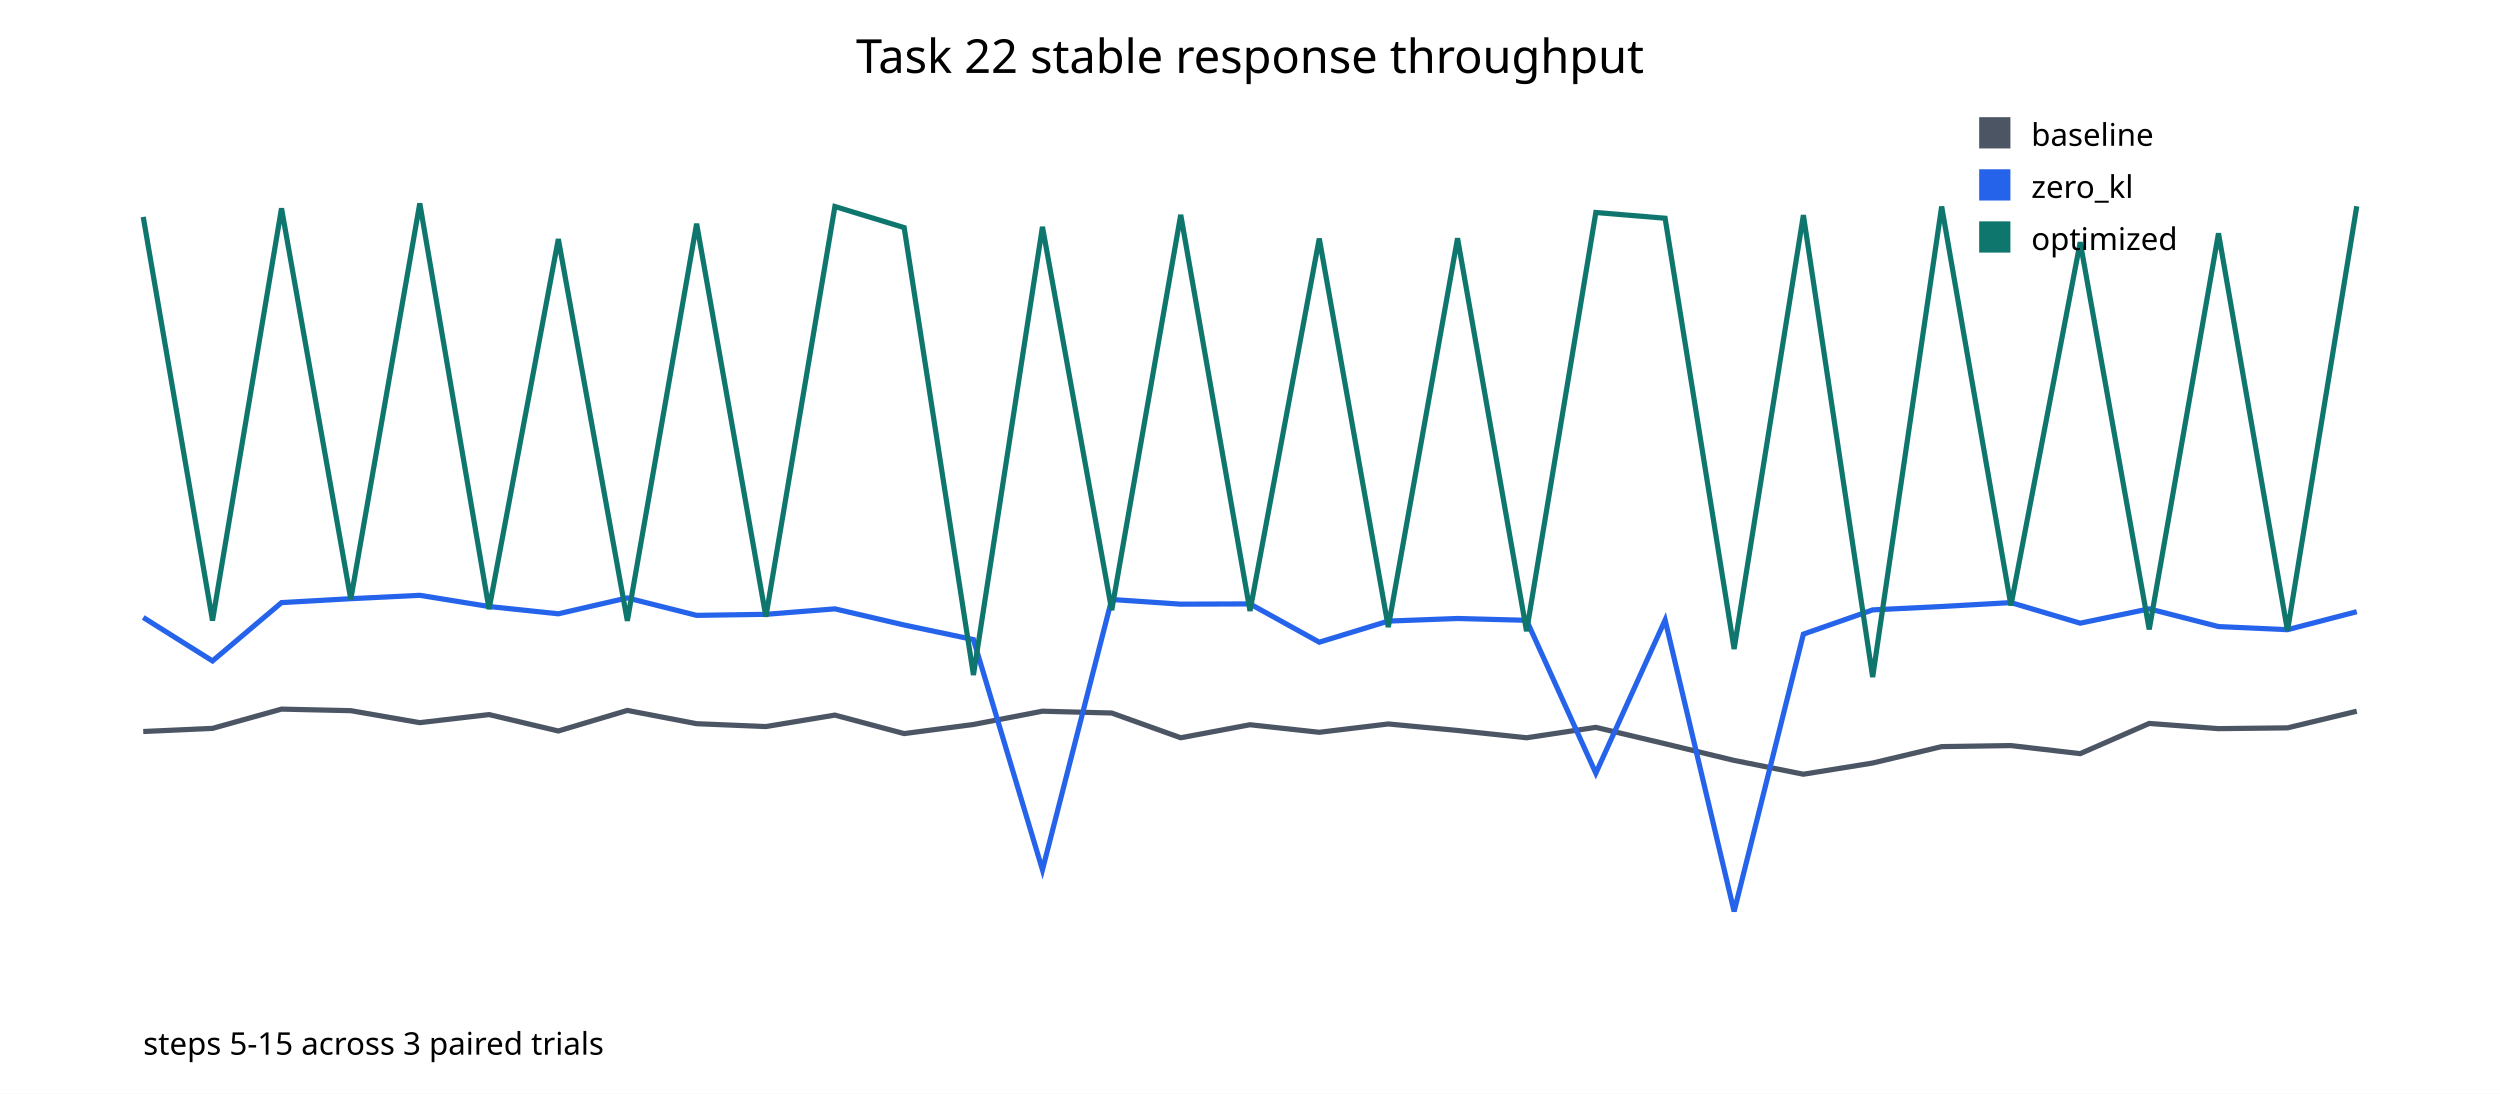
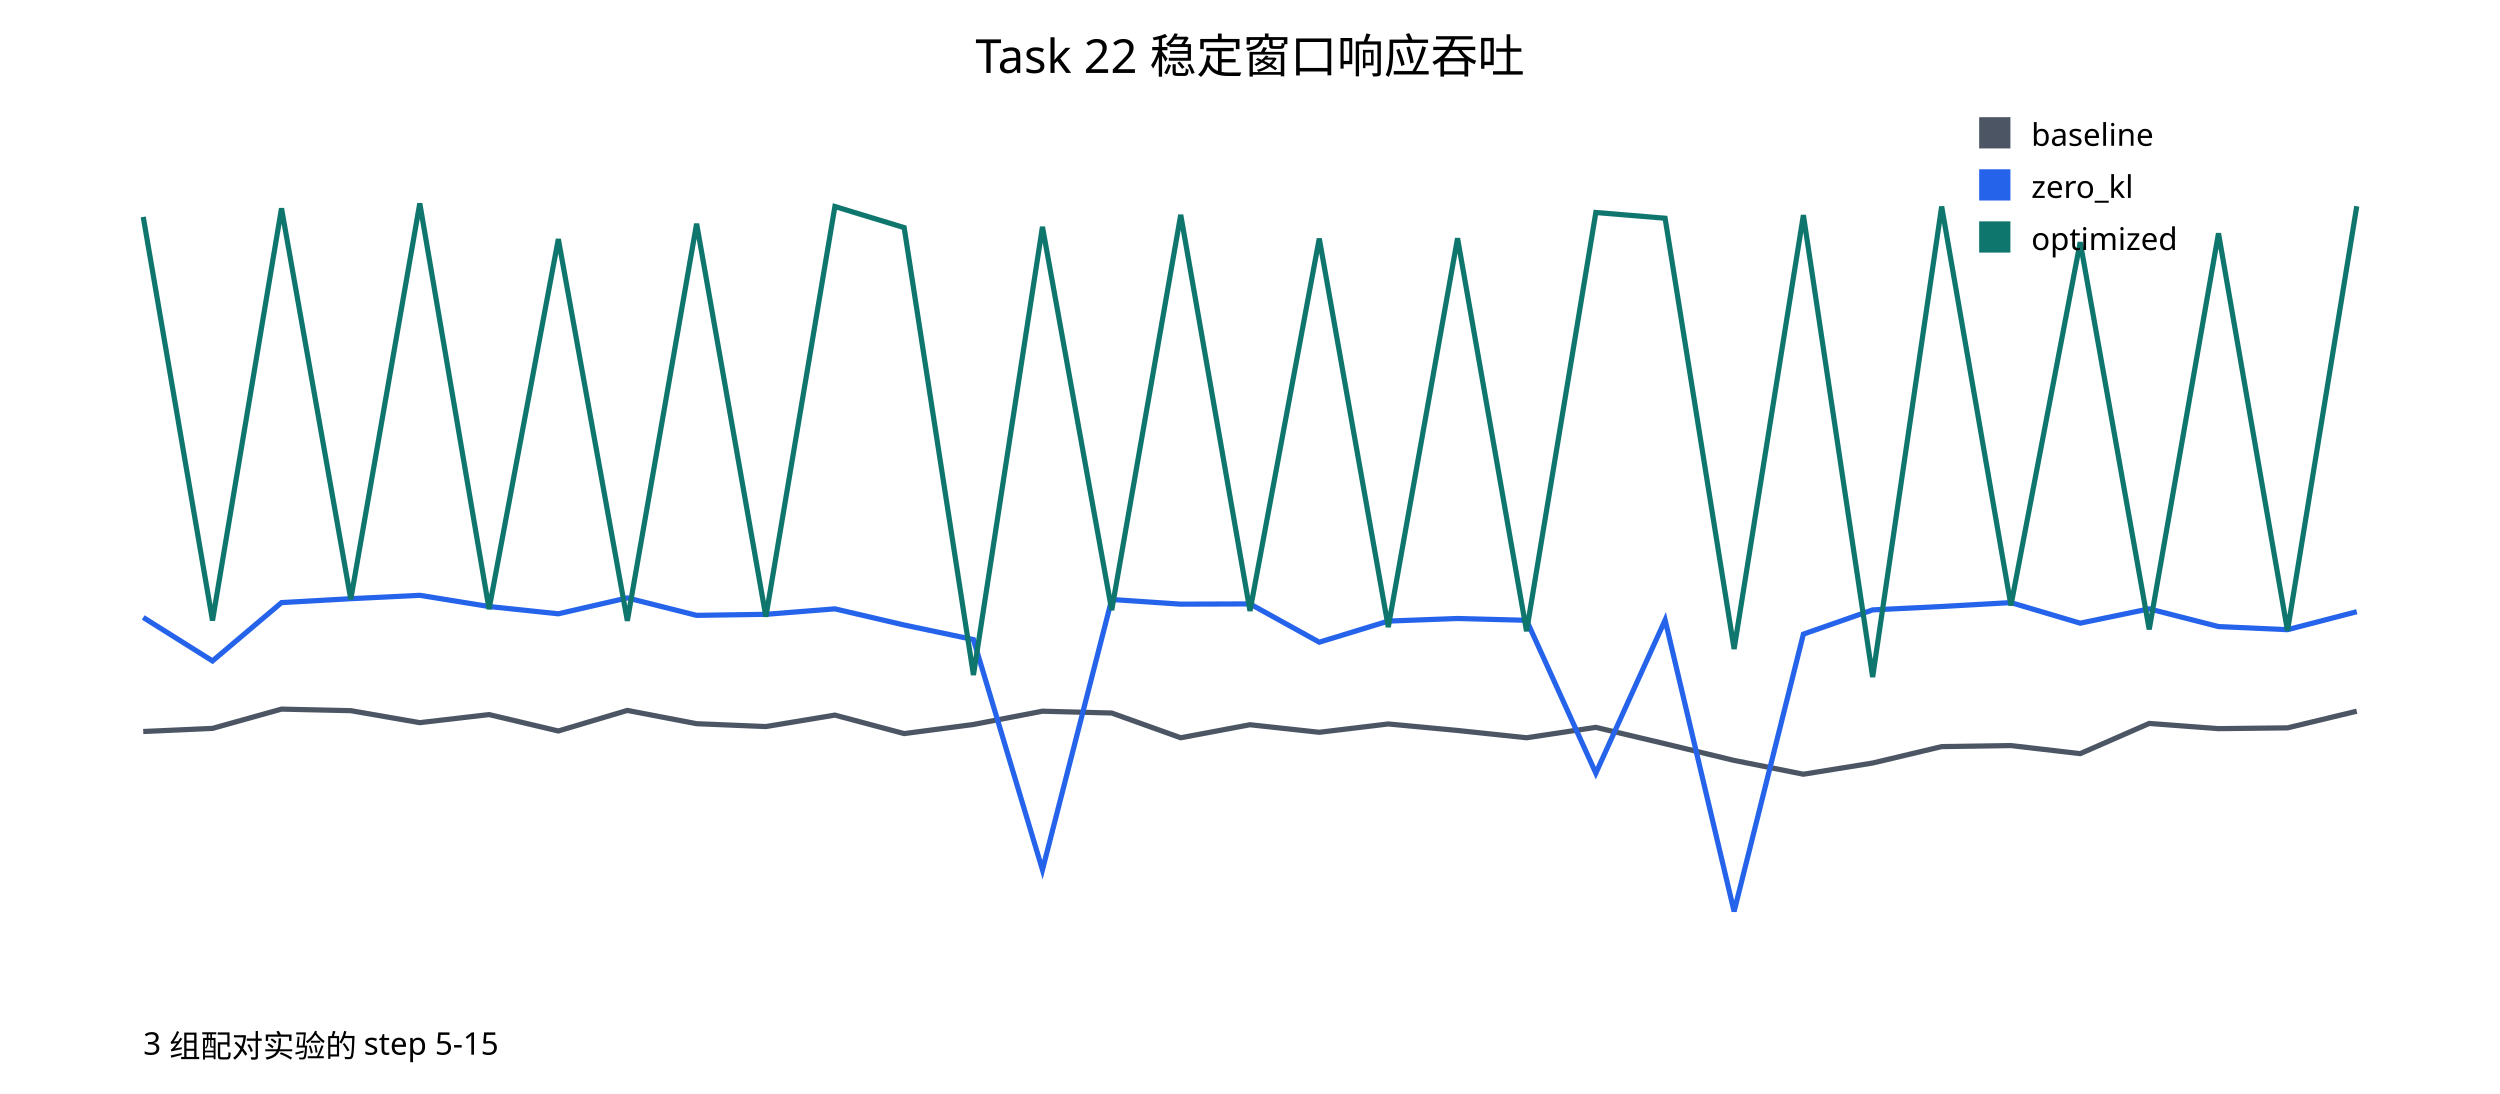
<svg xmlns="http://www.w3.org/2000/svg" width="960" height="420" viewBox="0 0 960 420">
  <rect width="100%" height="100%" fill="white" />
-   <text x="480" y="28" text-anchor="middle" font-family="sans-serif" font-size="18">Task 22 stable response throughput</text>
+   <text x="480" y="28" text-anchor="middle" font-family="sans-serif" font-size="18">Task 22 稳定窗口响应吞吐</text>
  <polyline points="55.0,280.9 81.6,279.7 108.1,272.3 134.7,272.9 161.2,277.5 187.8,274.4 214.4,280.7 240.9,272.8 267.5,277.9 294.1,279.0 320.6,274.6 347.2,281.7 373.8,278.2 400.3,273.1 426.9,273.8 453.4,283.3 480.0,278.3 506.6,281.2 533.1,278.0 559.7,280.5 586.2,283.3 612.8,279.3 639.4,285.6 665.9,292.0 692.5,297.3 719.1,293.0 745.6,286.7 772.2,286.3 798.8,289.4 825.3,277.8 851.9,279.8 878.4,279.5 905.0,273.1" fill="none" stroke="#4b5563" stroke-width="2" />
  <polyline points="55.0,237.1 81.6,253.8 108.1,231.4 134.7,229.9 161.2,228.6 187.8,232.9 214.4,235.7 240.9,229.6 267.5,236.3 294.1,235.9 320.6,233.8 347.2,240.0 373.8,245.6 400.3,334.0 426.9,230.2 453.4,232.0 480.0,231.9 506.6,246.6 533.1,238.5 559.7,237.5 586.2,238.2 612.8,296.9 639.4,238.1 665.9,350.0 692.5,243.5 719.1,234.2 745.6,232.9 772.2,231.4 798.8,239.3 825.3,233.8 851.9,240.6 878.4,241.8 905.0,234.9" fill="none" stroke="#2563eb" stroke-width="2" />
  <polyline points="55.0,83.3 81.6,238.3 108.1,80.0 134.7,230.1 161.2,78.1 187.8,233.9 214.4,91.8 240.9,238.4 267.5,85.9 294.1,236.8 320.6,79.3 347.2,87.4 373.8,259.2 400.3,87.1 426.9,234.3 453.4,82.5 480.0,234.6 506.6,91.6 533.1,240.8 559.7,91.5 586.2,242.4 612.8,81.6 639.4,83.8 665.9,249.2 692.5,82.6 719.1,260.0 745.6,79.3 772.2,232.5 798.8,93.0 825.3,241.7 851.9,89.6 878.4,242.2 905.0,79.2" fill="none" stroke="#0f766e" stroke-width="2" />
-   <text x="55" y="405" font-family="sans-serif" font-size="12">steps 5-15 across 3 paired trials</text>
+   <text x="55" y="405" font-family="sans-serif" font-size="12">3 组配对实验的 step 5-15</text>
  <rect x="760" y="45" width="12" height="12" fill="#4b5563" />
  <text x="780" y="56" font-family="sans-serif" font-size="12">baseline</text>
  <rect x="760" y="65" width="12" height="12" fill="#2563eb" />
  <text x="780" y="76" font-family="sans-serif" font-size="12">zero_kl</text>
  <rect x="760" y="85" width="12" height="12" fill="#0f766e" />
  <text x="780" y="96" font-family="sans-serif" font-size="12">optimized</text>
</svg>
